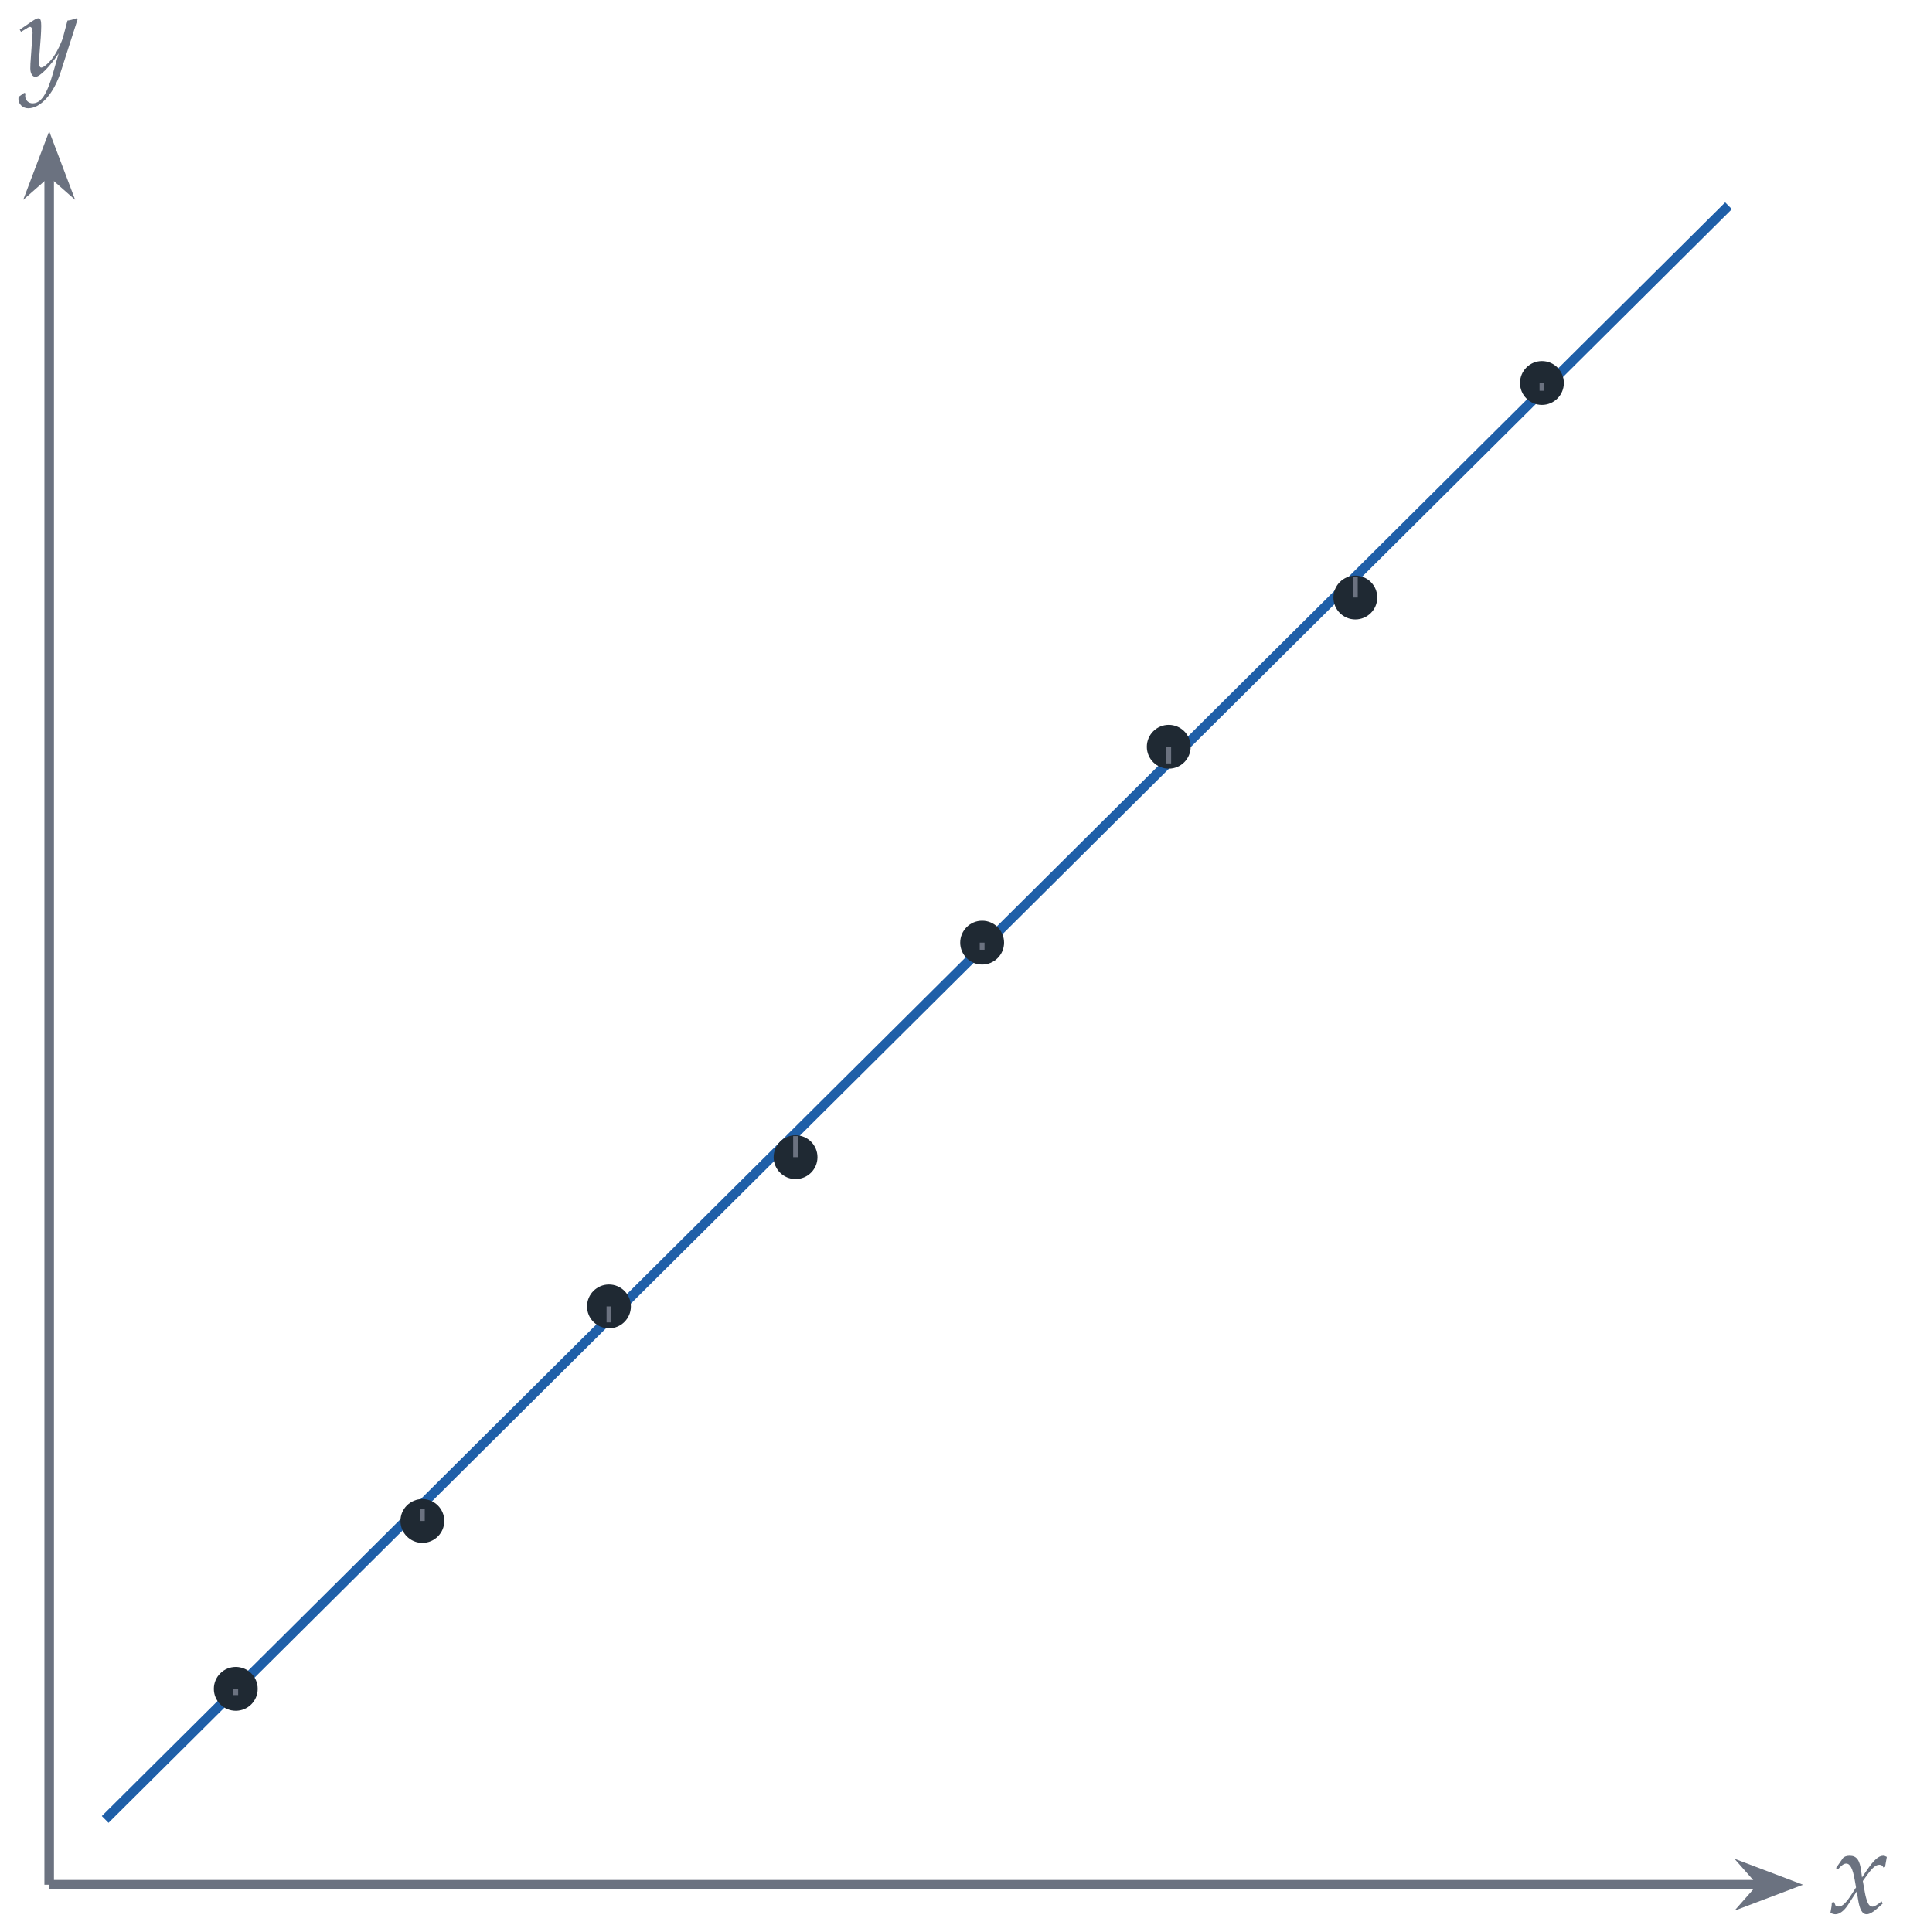
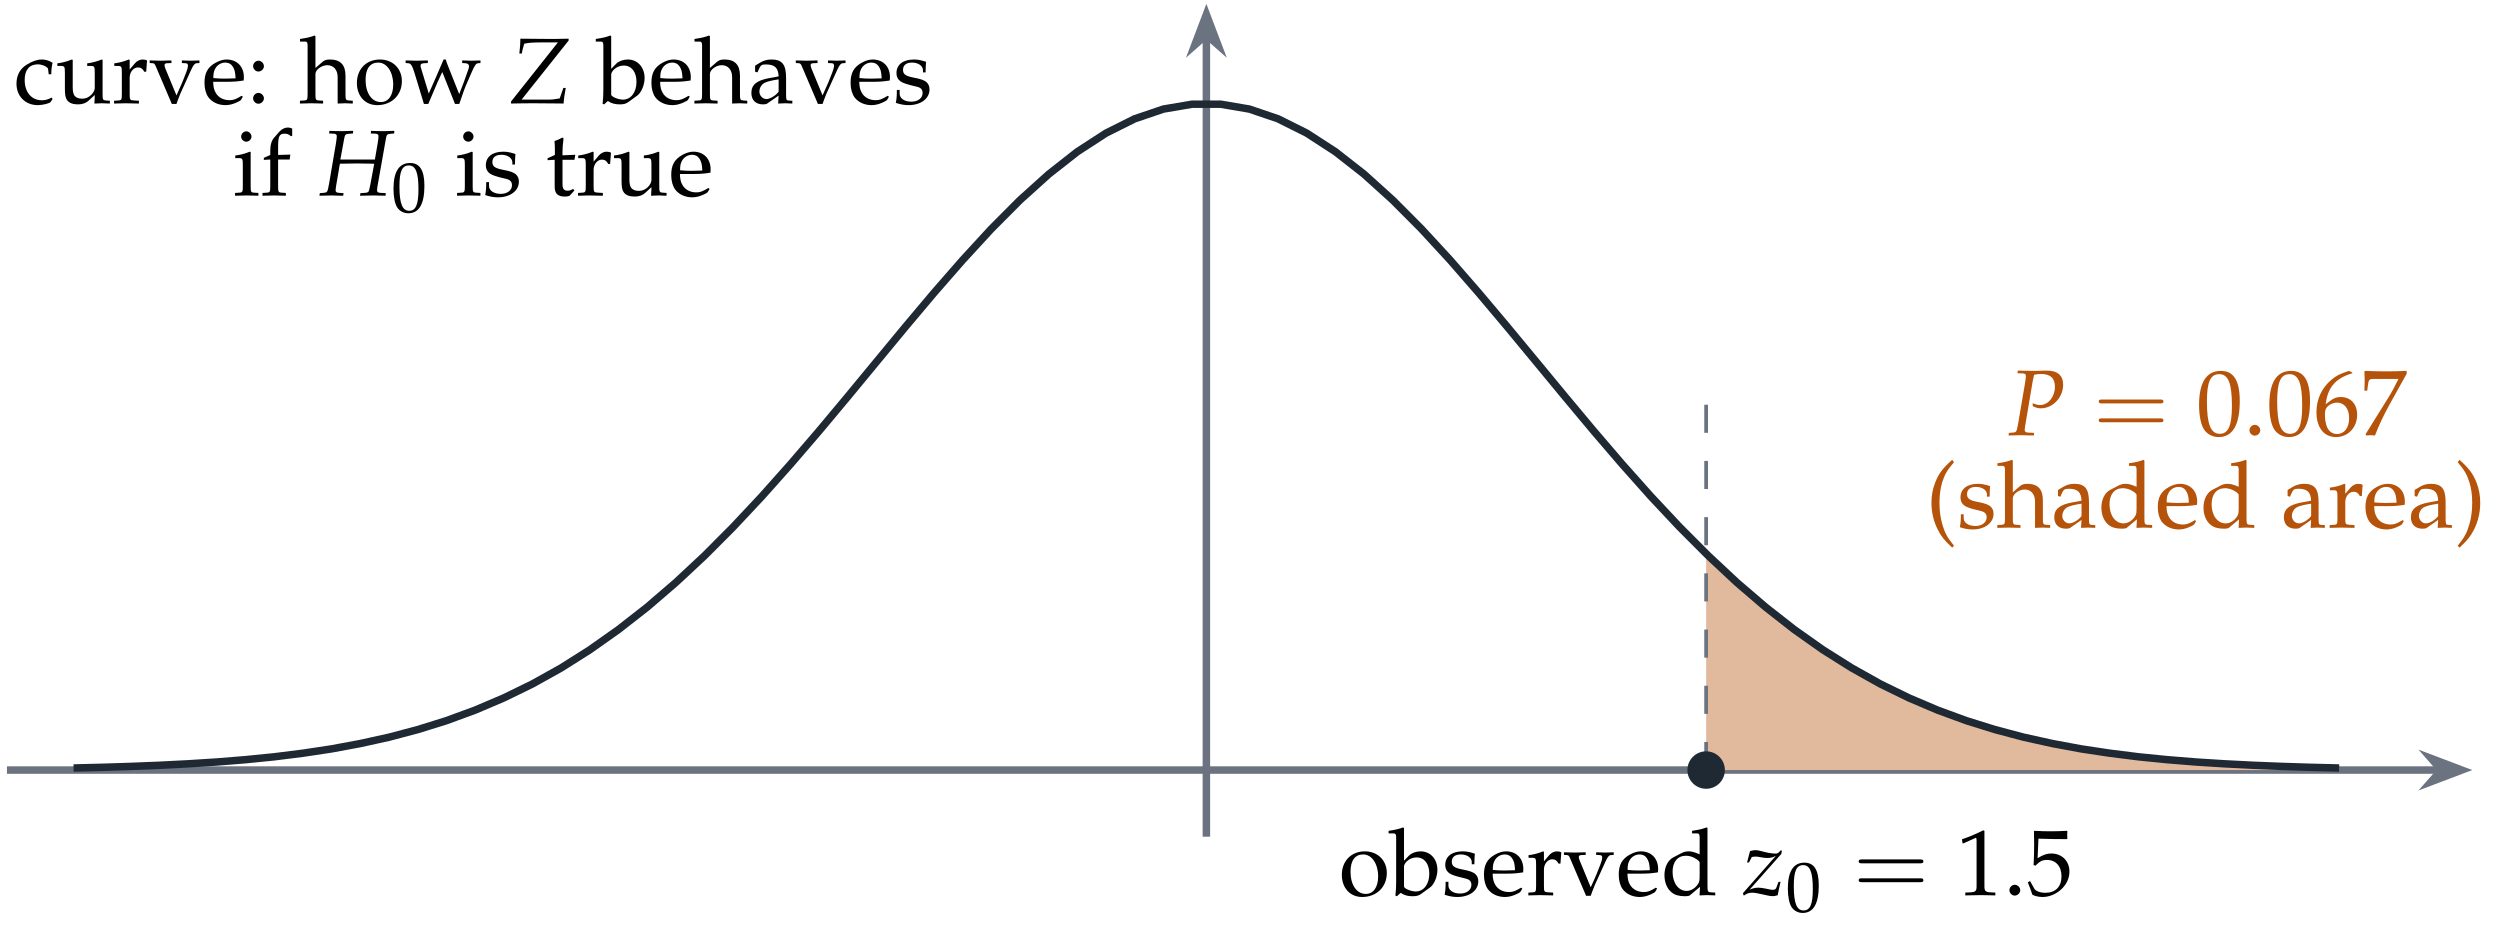
- <svg xmlns="http://www.w3.org/2000/svg" xmlns:xlink="http://www.w3.org/1999/xlink" version="1.1" width="159.548pt" height="161.461pt" viewBox="0 -161.461 159.548 161.461">
+ <svg xmlns="http://www.w3.org/2000/svg" xmlns:xlink="http://www.w3.org/1999/xlink" version="1.1" width="265.875pt" height="98.556pt" viewBox="0 -98.556 265.875 98.556">
  <defs>
-     <path id="g4-120" d="M.208-.873C.208-.675 .189-.546 .129-.228C.109-.109 .099-.079 .089-.01C.238 .069 .397 .109 .516 .109C.844 .109 1.231-.179 1.538-.645L2.293-1.806L2.402-1.122C2.531-.278 2.759 .109 3.117 .109C3.335 .109 3.653-.06 3.97-.347L4.457-.784L4.367-.973C4.01-.675 3.762-.526 3.603-.526C3.454-.526 3.325-.625 3.226-.824C3.136-1.012 3.027-1.38 2.978-1.667L2.799-2.67L3.146-3.156C3.613-3.801 3.881-4.03 4.189-4.03C4.347-4.03 4.466-3.95 4.516-3.801L4.655-3.841L4.804-4.685C4.685-4.754 4.595-4.784 4.506-4.784C4.109-4.784 3.712-4.427 3.097-3.514L2.729-2.968L2.67-3.444C2.551-4.427 2.283-4.784 1.697-4.784C1.439-4.784 1.221-4.705 1.131-4.576L.556-3.752L.725-3.653C1.022-3.99 1.221-4.129 1.409-4.129C1.737-4.129 1.955-3.722 2.124-2.749L2.233-2.134L1.836-1.519C1.409-.854 1.072-.536 .794-.536C.645-.536 .536-.576 .516-.625L.407-.903L.208-.873Z" />
-     <path id="g4-121" d="M-.069 1.787C-.079 1.856-.079 1.916-.079 1.965C-.079 2.392 .288 2.739 .734 2.739C1.787 2.739 2.878 1.509 3.464-.328L4.863-4.695L4.754-4.784C4.466-4.675 4.238-4.615 4.02-4.595L3.672-3.285C3.553-2.819 3.206-2.094 2.878-1.608C2.531-1.102 2.045-.665 1.826-.665C1.707-.665 1.618-.893 1.628-1.141L1.638-1.27L1.787-3.196C1.806-3.504 1.826-3.881 1.826-4.159C1.826-4.605 1.757-4.784 1.588-4.784C1.459-4.784 1.32-4.715 .844-4.387L.03-3.831L.139-3.653L.635-3.95L.675-3.98C.774-4.04 .844-4.069 .883-4.069C1.022-4.069 1.102-3.881 1.102-3.553C1.102-3.543 1.102-3.484 1.092-3.404L.923-.993L.913-.596C.913-.179 1.092 .109 1.34 .109C1.707 .109 2.541-.734 3.285-1.856L2.799-.159C2.293 1.598 1.797 2.323 1.102 2.323C.754 2.323 .486 2.055 .486 1.707C.486 1.658 .496 1.578 .506 1.489L.407 1.449L-.069 1.787Z" />
+     <use id="g12-46" xlink:href="#g2-46" />
+     <use id="g12-48" xlink:href="#g2-48" />
+     <use id="g12-49" xlink:href="#g2-49" />
+     <use id="g12-53" xlink:href="#g2-53" />
+     <use id="g12-54" xlink:href="#g2-54" />
+     <use id="g12-55" xlink:href="#g2-55" />
+     <path id="g3-61" d="M7.105-3.382C7.26-3.382 7.457-3.382 7.457-3.589S7.26-3.796 7.115-3.796H.92C.776-3.796 .579-3.796 .579-3.589S.776-3.382 .931-3.382H7.105ZM7.115-1.376C7.26-1.376 7.457-1.376 7.457-1.582S7.26-1.789 7.105-1.789H.931C.776-1.789 .579-1.789 .579-1.582S.776-1.376 .92-1.376H7.115Z" />
+     <use id="g10-48" xlink:href="#g2-48" transform="scale(.760001)" />
+     <use id="g14-40" xlink:href="#g2-40" />
+     <use id="g14-41" xlink:href="#g2-41" />
+     <use id="g14-58" xlink:href="#g2-58" />
+     <use id="g14-97" xlink:href="#g2-97" />
+     <use id="g14-98" xlink:href="#g2-98" />
+     <use id="g14-99" xlink:href="#g2-99" />
+     <use id="g14-100" xlink:href="#g2-100" />
+     <use id="g14-101" xlink:href="#g2-101" />
+     <use id="g14-102" xlink:href="#g2-102" />
+     <use id="g14-104" xlink:href="#g2-104" />
+     <use id="g14-105" xlink:href="#g2-105" />
+     <use id="g14-111" xlink:href="#g2-111" />
+     <use id="g14-114" xlink:href="#g2-114" />
+     <use id="g14-115" xlink:href="#g2-115" />
+     <use id="g14-116" xlink:href="#g2-116" />
+     <use id="g14-117" xlink:href="#g2-117" />
+     <use id="g14-118" xlink:href="#g2-118" />
+     <use id="g14-119" xlink:href="#g2-119" />
+     <path id="g8-72" d="M2.194-3.821L2.61-6.084C2.68-6.471 2.749-6.531 3.117-6.561L3.533-6.59L3.563-6.868H3.325L2.432-6.839C2.273-6.839 2.094-6.839 1.667-6.849L1.032-6.868L1.002-6.59L1.469-6.571C1.707-6.561 1.816-6.481 1.816-6.303C1.816-6.164 1.777-5.856 1.727-5.548L.993-1.241C.824-.328 .814-.318 .417-.278L.01-.248L-.03 .03L.387 .02C.864 .01 1.092 0 1.28 0L2.243 .03H2.501L2.531-.248L2.045-.278C1.777-.298 1.687-.367 1.687-.576C1.687-.665 1.697-.734 1.727-.923L2.144-3.375L2.749-3.385C3.365-3.394 3.782-3.404 3.97-3.404S4.566-3.394 5.191-3.385L5.796-3.375L5.399-1.241C5.31-.754 5.241-.476 5.191-.417C5.151-.337 5.042-.298 4.824-.278L4.327-.248L4.288 .03L4.844 .02C5.28 .01 5.578 0 5.687 0C5.846 0 6.154 .01 6.581 .02L6.997 .03L7.027-.248L6.452-.278C6.193-.288 6.094-.367 6.094-.576C6.094-.665 6.104-.754 6.134-.923L7.047-6.084C7.117-6.471 7.176-6.521 7.553-6.561L7.911-6.59L7.94-6.868H7.782L6.878-6.839C6.729-6.839 6.521-6.839 6.084-6.849L5.459-6.868L5.429-6.59L5.906-6.571C6.144-6.561 6.253-6.481 6.253-6.303C6.253-6.164 6.213-5.846 6.164-5.548L5.866-3.821H2.194Z" />
+     <path id="g8-80" d="M1.042-6.59L1.588-6.571C1.826-6.561 1.935-6.481 1.935-6.303C1.935-6.164 1.896-5.856 1.846-5.548L1.112-1.241C.943-.337 .933-.308 .536-.278L.129-.248L.089 .03L.506 .02C.913 .01 1.221 0 1.399 0C1.568 0 1.856 .01 2.253 .02L2.779 .03L2.809-.248L2.164-.278C1.906-.288 1.806-.367 1.806-.576C1.806-.665 1.816-.734 1.846-.923L2.66-5.757C2.66-5.767 2.7-5.965 2.749-6.154C2.759-6.203 2.789-6.303 2.819-6.432C3.176-6.491 3.335-6.511 3.524-6.511C4.536-6.511 5.022-6.074 5.022-5.151C5.022-4.079 4.308-3.206 3.434-3.206C3.216-3.206 3.017-3.256 2.65-3.394L2.67-3.087C3.037-2.908 3.236-2.859 3.524-2.859C4.804-2.859 5.896-4.02 5.896-5.37C5.896-6.372 5.27-6.898 4.089-6.868L2.72-6.839L1.598-6.858L1.072-6.868L1.042-6.59Z" />
+     <path id="g8-90" d="M.199 .03C1.151 .01 1.727 0 2.591 0C3.365 0 4.526 .01 5.131 .02L5.787 .03C5.806-.377 5.886-.943 6.015-1.628H5.757L5.687-1.409C5.618-1.211 5.528-.953 5.449-.734L5.37-.516C4.923-.427 4.546-.387 4.109-.387H1.32L6.322-6.67V-6.868L4.715-6.839H4.457L2.362-6.858L1.191-6.868C1.191-6.402 1.161-6.015 1.082-5.29H1.34C1.37-5.509 1.429-5.757 1.548-6.144L1.608-6.342C2.164-6.442 2.541-6.471 3.394-6.471H5.181L.199-.189V.03Z" />
+     <path id="g8-122" d="M-.01-.208L.079 .06C.367-.169 .635-.258 .983-.258C1.231-.258 1.509-.208 2.025-.089C2.62 .06 2.928 .109 3.196 .109C3.315 .109 3.404 .089 3.692 .01C3.801-.605 3.881-.943 3.99-1.409H3.772L3.553-.814C3.494-.635 3.375-.566 3.166-.566C3.047-.566 2.888-.586 2.68-.635L2.501-.675C2.174-.744 1.836-.794 1.648-.794C1.33-.794 1.062-.734 .705-.586L4.069-4.377L4.129-4.695L4.04-4.784L3.811-4.556C3.712-4.457 3.613-4.417 3.474-4.417C3.136-4.417 2.62-4.496 2.144-4.625L1.965-4.675C1.687-4.744 1.489-4.784 1.35-4.784C1.181-4.784 .983-4.754 .744-4.685L.427-3.474H.635L.933-4.05C1.102-4.089 1.191-4.099 1.32-4.099C1.459-4.099 1.568-4.089 1.767-4.05C2.104-3.98 2.362-3.95 2.571-3.95C2.928-3.95 3.166-4.01 3.494-4.179L-.01-.208Z" />
+     <path id="g2-40" d="M2.988 1.926C2.273 1.042 2.015 .566 1.757-.328C1.548-1.042 1.449-1.797 1.449-2.64C1.449-3.464 1.548-4.169 1.737-4.814C1.995-5.638 2.263-6.104 2.988-6.948L2.799-7.206C1.767-6.283 1.36-5.737 .983-4.764C.725-4.099 .596-3.394 .596-2.64C.596-1.578 .844-.576 1.32 .318C1.667 .983 1.985 1.37 2.799 2.134L2.988 1.926Z" />
+     <path id="g2-41" d="M.506 2.134C1.191 1.489 1.479 1.161 1.787 .675C2.392-.288 2.71-1.439 2.71-2.63C2.71-3.394 2.581-4.099 2.323-4.764C1.945-5.727 1.538-6.273 .506-7.206L.318-6.948C1.042-6.094 1.31-5.628 1.558-4.814C1.757-4.169 1.856-3.464 1.856-2.64C1.856-1.797 1.757-1.042 1.548-.328C1.29 .566 1.032 1.042 .318 1.926L.506 2.134Z" />
+     <path id="g2-46" d="M1.231-1.102C.933-1.102 .665-.824 .665-.526S.933 .05 1.221 .05C1.538 .05 1.816-.218 1.816-.526C1.816-.824 1.538-1.102 1.231-1.102Z" />
+     <path id="g2-48" d="M2.61-6.839C1.072-6.839 .288-5.618 .288-3.216C.288-2.055 .496-1.052 .844-.566S1.747 .199 2.362 .199C3.861 .199 4.615-1.092 4.615-3.633C4.615-5.806 3.97-6.839 2.61-6.839ZM2.432-6.491C3.394-6.491 3.782-5.519 3.782-3.136C3.782-1.022 3.404-.149 2.491-.149C1.529-.149 1.122-1.151 1.122-3.573C1.122-5.667 1.489-6.491 2.432-6.491Z" />
+     <path id="g2-49" d="M.665-5.509H.764L2.045-6.084C2.055-6.094 2.064-6.094 2.074-6.094C2.134-6.094 2.154-6.005 2.154-5.767V-.953C2.154-.437 2.045-.328 1.509-.298L.953-.268V.03C2.481 0 2.481 0 2.591 0C2.72 0 2.938 0 3.275 .01C3.394 .02 3.742 .02 4.149 .03V-.268L3.633-.298C3.087-.328 2.988-.437 2.988-.953V-6.839L2.849-6.888C2.203-6.551 1.499-6.253 .596-5.935L.665-5.509Z" />
+     <path id="g2-53" d="M1.261-6.005C2.541-5.965 3.097-5.955 4.288-5.955L4.337-6.005C4.318-6.184 4.318-6.263 4.318-6.392C4.318-6.531 4.318-6.61 4.337-6.789L4.288-6.839C3.543-6.799 3.097-6.789 2.561-6.789C2.015-6.789 1.578-6.799 .834-6.839L.784-6.789C.794-6.184 .804-5.747 .804-5.429C.804-4.586 .774-3.633 .744-3.196L.943-3.136C1.409-3.603 1.677-3.742 2.164-3.742C3.117-3.742 3.712-3.067 3.712-1.995C3.712-.893 3.077-.248 1.995-.248C1.459-.248 .963-.427 .824-.685L.367-1.499L.129-1.36C.357-.794 .476-.476 .615-.04C.893 .109 1.29 .199 1.717 .199C2.382 .199 3.087-.089 3.633-.566C4.238-1.102 4.556-1.777 4.556-2.511C4.556-3.633 3.752-4.427 2.62-4.427C2.144-4.427 1.787-4.298 1.171-3.93L1.261-6.005Z" />
+     <path id="g2-54" d="M4.129-6.67L3.762-6.839C2.809-6.521 2.402-6.322 1.896-5.886C.873-5.022 .318-3.811 .318-2.452C.318-.814 1.112 .199 2.392 .199C3.682 .199 4.645-.824 4.645-2.174C4.645-3.315 3.96-4.059 2.908-4.059C2.412-4.059 2.114-3.93 1.529-3.464C1.419-3.375 1.409-3.365 1.3-3.285C1.509-5.082 2.342-6.055 4.129-6.59V-6.67ZM2.531-3.464C3.285-3.464 3.792-2.809 3.792-1.826C3.792-.794 3.285-.129 2.521-.129C1.677-.129 1.221-.854 1.221-2.184C1.221-2.531 1.261-2.72 1.37-2.888C1.588-3.226 2.055-3.464 2.531-3.464Z" />
+     <path id="g2-55" d="M.556-.099L.645 .03C1.032 0 1.032 0 1.102 0S1.171 0 1.558 .03C1.975-1.052 2.462-2.084 3.117-3.275L4.933-6.541V-6.839C3.861-6.799 3.514-6.789 2.71-6.789C1.985-6.789 1.499-6.799 .536-6.839L.437-6.789C.466-5.846 .466-5.846 .466-5.747C.466-5.638 .466-5.638 .437-4.734H.734L.804-5.29C.883-5.906 .953-5.985 1.409-5.985H4.059C3.662-5.171 3.355-4.595 2.978-3.99L.556-.099Z" />
+     <path id="g2-58" d="M1.221-1.102C.923-1.102 .655-.824 .655-.526S.923 .05 1.211 .05C1.529 .05 1.806-.218 1.806-.526C1.806-.824 1.529-1.102 1.221-1.102ZM1.221-4.526C.923-4.526 .655-4.248 .655-3.95S.923-3.375 1.211-3.375C1.529-3.375 1.806-3.643 1.806-3.94C1.806-4.248 1.529-4.526 1.221-4.526Z" />
+     <path id="g2-97" d="M3.216-.814L3.166 .03C3.811 0 3.811 0 3.94 0C3.99 0 4.238 .01 4.675 .03V-.268L4.288-.288C4.05-.298 4.01-.377 4.01-.864V-2.68C4.01-4.129 3.593-4.655 2.442-4.655C2.015-4.655 1.618-4.546 1.241-4.318L.715-4V-3.355L.973-3.285L1.102-3.593C1.31-4.059 1.409-4.129 1.866-4.129C2.799-4.129 3.186-3.762 3.216-2.859L2.233-2.68C.883-2.432 .318-1.965 .318-1.102C.318-.328 .784 .119 1.568 .119C1.747 .119 1.916 .089 1.985 .04L3.216-.814ZM3.216-1.231C2.928-.824 2.303-.447 1.916-.447C1.519-.447 1.171-.814 1.171-1.241C1.171-1.608 1.37-1.955 1.667-2.144C1.916-2.293 2.462-2.432 3.216-2.541V-1.231Z" />
+     <path id="g2-98" d="M1.489-7.126L1.399-7.206C.963-7.037 .635-6.958-.149-6.839V-6.561H.407C.586-6.561 .655-6.452 .655-6.154V-1.519C.655-.903 .645-.635 .576 .06L.734 .119L1.131-.238C1.529 .02 1.886 .119 2.412 .119C2.799 .119 3.057 .05 3.265-.099L4.258-.814C4.695-1.131 5.042-1.955 5.042-2.68C5.042-3.831 4.298-4.655 3.246-4.655C2.779-4.655 2.293-4.476 2.035-4.218L1.489-3.662V-7.126ZM1.489-3.057C1.489-3.196 1.588-3.375 1.747-3.553C2.025-3.841 2.412-4.01 2.819-4.01C3.653-4.01 4.179-3.335 4.179-2.273C4.179-1.161 3.583-.387 2.739-.387C2.223-.387 1.489-.705 1.489-.923V-3.057Z" />
+     <path id="g2-99" d="M3.96-3.087C3.96-3.543 4.01-3.95 4.099-4.308C3.702-4.546 3.355-4.655 2.948-4.655C2.471-4.655 1.916-4.466 1.32-4.089C.625-3.653 .258-2.958 .258-2.084C.258-.744 1.201 .199 2.531 .199C3.047 .199 3.792 .01 3.891-.139L4.099-.457L4-.605C3.633-.407 3.315-.318 2.958-.318C1.856-.318 1.131-1.171 1.131-2.481C1.131-3.543 1.628-4.139 2.521-4.139C2.958-4.139 3.434-3.94 3.613-3.692L3.682-3.087H3.96Z" />
+     <path id="g2-100" d="M4.089-4.337C3.533-4.576 3.256-4.655 2.908-4.655C2.64-4.655 2.402-4.595 2.154-4.466L1.28-4.01C.715-3.712 .347-2.988 .347-2.144C.347-1.35 .615-.695 1.102-.298C1.439-.01 1.906 .119 2.551 .119C2.749 .119 2.978 .079 3.027 .04L4.129-.883L4.079 .03C4.566 .01 4.724 0 4.844 0C4.923 0 5.062 0 5.27 .01C5.34 .02 5.538 .02 5.747 .03V-.268L5.29-.298C4.953-.318 4.923-.387 4.923-1.012V-7.126L4.834-7.206C4.397-7.037 4.069-6.958 3.285-6.839V-6.561H3.841C4.02-6.561 4.089-6.452 4.089-6.154V-4.337ZM4.089-2.194C4.089-1.548 4.069-1.449 3.94-1.221C3.662-.754 3.176-.447 2.71-.447C1.836-.447 1.211-1.29 1.211-2.471C1.211-3.553 1.747-4.189 2.64-4.189C3.017-4.189 3.414-4.059 3.762-3.821C3.97-3.682 4.089-3.553 4.089-3.474V-2.194Z" />
+     <path id="g2-101" d="M4.337-.695L4.208-.794C3.573-.417 3.345-.328 2.918-.328C2.273-.328 1.737-.615 1.459-1.102C1.27-1.429 1.201-1.707 1.181-2.283H2.63C3.315-2.283 3.742-2.313 4.427-2.422C4.437-2.561 4.447-2.65 4.447-2.769C4.447-3.911 3.712-4.655 2.6-4.655C2.233-4.655 1.806-4.526 1.399-4.288C.586-3.821 .258-3.206 .258-2.174C.258-1.548 .407-1.012 .675-.635C1.072-.109 1.737 .199 2.481 .199C2.849 .199 3.216 .119 3.623-.06C3.891-.169 4.099-.298 4.139-.357L4.337-.695ZM3.563-2.65C3.047-2.63 2.809-2.62 2.452-2.62C1.995-2.62 1.737-2.63 1.201-2.68C1.201-3.146 1.241-3.365 1.37-3.623C1.578-4.059 2.005-4.327 2.481-4.327C2.809-4.327 3.067-4.198 3.246-3.93C3.464-3.603 3.533-3.315 3.563-2.65Z" />
+     <path id="g2-102" d="M3.385-7.117C3.176-7.196 3.057-7.226 2.928-7.226C2.61-7.226 2.263-7.057 2.045-6.809L1.469-6.154C1.181-5.826 1.052-5.38 1.052-4.724V-4.308L.367-4V-3.782L1.052-3.821V-1.012C1.052-.387 1.022-.318 .685-.298L.228-.268V.03C1.221 0 1.221 0 1.469 0S1.717 0 2.71 .03V-.268L2.253-.298C1.916-.318 1.886-.387 1.886-1.012V-3.821H3.117L3.186-4.347L1.886-4.308V-5.151C1.886-6.293 2.015-6.571 2.581-6.571C2.849-6.571 3.027-6.501 3.265-6.293L3.385-6.352V-7.117Z" />
+     <path id="g2-104" d="M.069-6.561H.625C.804-6.561 .873-6.452 .873-6.154V-1.012C.873-.387 .844-.318 .506-.298L.06-.268V.03C.734 .01 1.002 0 1.29 0S1.846 .01 2.521 .03V-.268L2.074-.298C1.737-.318 1.707-.387 1.707-1.012V-3.117C1.707-3.563 2.362-4.05 2.968-4.05C3.633-4.05 4.069-3.553 4.069-2.789V.03C4.675 0 4.685 0 4.854 0C4.992 0 4.992 0 5.677 .03V-.268L5.27-.298C4.933-.318 4.903-.377 4.903-1.012V-2.928C4.903-4.089 4.357-4.655 3.246-4.655C2.878-4.655 2.67-4.586 2.462-4.407L1.707-3.752V-7.126L1.618-7.206C1.181-7.037 .854-6.958 .069-6.839V-6.561Z" />
+     <path id="g2-105" d="M1.866-4.615L1.777-4.655C1.27-4.447 .754-4.308 .228-4.248V-3.97H.596C.993-3.97 1.032-3.901 1.032-3.246V-1.012C1.032-.387 1.002-.318 .665-.298L.208-.268V.03C1.201 0 1.201 0 1.449 0S1.697 0 2.69 .03V-.268L2.233-.298C1.896-.318 1.866-.387 1.866-1.012V-4.615ZM1.409-6.819C1.112-6.819 .854-6.561 .854-6.263C.854-5.975 1.112-5.717 1.399-5.717S1.955-5.975 1.955-6.263C1.955-6.541 1.687-6.819 1.409-6.819Z" />
+     <path id="g2-111" d="M2.769-4.655C1.32-4.655 .318-3.633 .318-2.154C.318-.754 1.201 .199 2.481 .199C4.01 .199 5.102-.864 5.102-2.352C5.102-3.692 4.129-4.655 2.769-4.655ZM2.591-4.327C3.504-4.327 4.179-3.335 4.179-1.985C4.179-.844 3.672-.129 2.868-.129C1.896-.129 1.241-1.082 1.241-2.491C1.241-3.682 1.717-4.327 2.591-4.327Z" />
+     <path id="g2-114" d="M.228-3.97H.596C.993-3.97 1.032-3.901 1.032-3.246V-1.012C1.032-.387 1.002-.318 .665-.298L.208-.268V.03C.923 .01 1.181 0 1.429 0C1.628 0 1.628 0 2.849 .03V-.268L2.332-.298C1.886-.328 1.866-.357 1.866-1.012V-2.72C1.866-3.315 2.263-3.811 2.749-3.811C3.047-3.811 3.256-3.672 3.414-3.355H3.623L3.712-4.546C3.603-4.615 3.424-4.655 3.246-4.655C2.948-4.655 2.63-4.496 2.422-4.248L1.866-3.593V-4.615L1.777-4.655C1.27-4.447 .754-4.308 .228-4.248V-3.97Z" />
+     <path id="g2-115" d="M.407-1.419C.407-.734 .377-.437 .298-.04C.814 .129 1.201 .199 1.658 .199C2.958 .199 3.881-.496 3.881-1.469C3.881-1.777 3.792-2.005 3.603-2.203C3.345-2.452 3.017-2.571 2.144-2.739C1.33-2.898 1.062-3.097 1.062-3.553C1.062-4.05 1.409-4.327 2.015-4.327C2.68-4.327 3.186-3.98 3.186-3.514V-3.285H3.464C3.474-3.861 3.484-4.099 3.514-4.407C2.988-4.586 2.63-4.655 2.223-4.655C1.072-4.655 .367-4.109 .367-3.216C.367-2.739 .586-2.402 1.042-2.194C1.31-2.074 1.836-1.916 2.511-1.767C2.958-1.667 3.146-1.459 3.146-1.082C3.146-.546 2.65-.169 1.945-.169C1.221-.169 .705-.516 .705-1.012V-1.419H.407Z" />
+     <path id="g2-116" d="M.973-3.792V-.933C.973-.199 1.3 .119 2.064 .119C2.293 .119 2.531 .069 2.591 0L3.067-.526L2.938-.695C2.69-.556 2.541-.506 2.352-.506C1.965-.506 1.806-.705 1.806-1.191V-3.792H3.077L3.166-4.327L1.806-4.268V-4.645C1.806-5.062 1.836-5.419 1.916-6.055L1.797-6.164C1.558-6.015 1.261-5.886 .953-5.787C.983-5.489 .993-5.3 .993-5.002V-4.308L.218-3.96V-3.752L.973-3.792Z" />
+     <path id="g2-117" d="M4.992-4.615L4.903-4.655C4.397-4.447 3.881-4.308 3.355-4.248V-3.97H3.722C4.119-3.97 4.159-3.901 4.159-3.246V-1.628C4.159-1.409 4.02-1.131 3.792-.903C3.514-.625 3.196-.486 2.809-.486C2.462-.486 2.184-.596 2.025-.784C1.886-.943 1.816-1.251 1.816-1.687V-4.615L1.727-4.655C1.221-4.447 .705-4.308 .179-4.248V-3.97H.546C.943-3.97 .983-3.901 .983-3.246V-1.578C.983-.883 1.042-.576 1.221-.328C1.439-.03 1.816 .119 2.382 .119C2.829 .119 3.226-.02 3.494-.268L4.159-.883C4.159-.596 4.149-.437 4.119 .03C4.784 0 4.794 0 4.943 0C5.082 0 5.082 0 5.767 .03V-.268L5.36-.298C5.022-.318 4.992-.377 4.992-1.012V-4.615Z" />
+     <path id="g2-118" d="M5.35-4.278V-4.556C4.754-4.536 4.576-4.526 4.417-4.526S4.079-4.536 3.484-4.556V-4.278L3.891-4.258C4.05-4.248 4.129-4.159 4.129-4S4.059-3.573 3.94-3.275L3.524-2.223C3.404-1.935 3.285-1.658 2.908-.834L1.727-3.692C1.667-3.831 1.638-3.96 1.638-4.069S1.727-4.248 1.886-4.258L2.372-4.278V-4.556C1.399-4.526 1.399-4.526 1.211-4.526S.546-4.536 .06-4.556V-4.278L.397-4.258C.546-4.238 .596-4.179 .705-3.93L2.412 .069H2.908C2.968-.099 3.067-.357 3.067-.377C3.176-.675 3.305-1.012 3.315-1.012L4.486-3.593C4.705-4.059 4.844-4.238 5.042-4.258L5.35-4.278Z" />
+     <path id="g2-119" d="M4.099-4.655C3.285-2.759 3.136-2.422 2.521-1.032L1.687-3.772C1.658-3.861 1.648-3.94 1.648-4.02C1.648-4.169 1.777-4.248 2.025-4.258L2.422-4.278V-4.556C1.439-4.526 1.439-4.526 1.241-4.526S1.042-4.526 .06-4.556V-4.278L.337-4.258C.615-4.238 .744-4.04 .993-3.265L2.005 .069H2.471L3.444-2.213C3.494-2.332 3.603-2.571 3.762-2.908L3.96-3.325L5.31 .069H5.767C5.836-.139 5.916-.367 5.995-.586C6.193-1.171 6.412-1.787 6.452-1.846L7.126-3.394C7.424-4.059 7.543-4.228 7.762-4.258L8.02-4.278V-4.556C7.206-4.526 7.206-4.526 7.047-4.526S6.888-4.526 6.074-4.556V-4.278L6.412-4.258C6.66-4.248 6.799-4.129 6.799-3.95C6.799-3.841 6.779-3.722 6.729-3.593L6.233-2.203C6.154-1.985 6.074-1.787 5.757-.973L4.615-3.851C4.476-4.189 4.407-4.387 4.327-4.655H4.099Z" />
  </defs>
  <g id="page1">
-     <g stroke-miterlimit="10" transform="translate(4.109574,-3.950168)scale(0.996264,-0.996264)">
+     <g stroke-miterlimit="10" transform="translate(128.2982,-16.661)scale(0.996264,-0.996264)">
      <g fill="#000" stroke="#000">
        <g stroke-width="0.4">
          <g stroke-width="0.8">
            <g fill="#6b7280" stroke="#6b7280">
-               <path d="M0 0H143.59" fill="none" />
-               <g transform="translate(141.4109,0.0)">
+               <path d="M-128.038 0H131.639" fill="none" />
+               <g transform="translate(129.4601,0.0)">
                <g stroke-dasharray="none" stroke-dashoffset="0.0">
                  <g stroke-linejoin="miter">
                    <path d="M4.551 0L1.292 1.235L2.379 0L1.292-1.235Z" />
                  </g>
                </g>
              </g>
-               <g transform="translate(149.0014,-2.37001)">
-                 <g stroke="none" transform="scale(-1.00375,1.00375)translate(4.109574,-3.950168)scale(-1,-1)">
-                   <g fill="#6b7280">
-                     <g stroke="none">
-                       <g fill="#6b7280">
-                         <use x="4.403" y="-3.95" xlink:href="#g4-120" />
-                       </g>
-                     </g>
-                   </g>
-                 </g>
-               </g>
            </g>
          </g>
          <g stroke-width="0.8">
            <g fill="#6b7280" stroke="#6b7280">
-               <path d="M0 0V143.59" fill="none" />
-               <g transform="matrix(0.0,1.0,-1.0,0.0,0.0,141.4109)">
+               <path d="M0-7.113V78.29" fill="none" />
+               <g transform="matrix(0.0,1.0,-1.0,0.0,0.0,76.11119)">
                <g stroke-dasharray="none" stroke-dashoffset="0.0">
                  <g stroke-linejoin="miter">
                    <path d="M4.551 0L1.292 1.235L2.379 0L1.292-1.235Z" />
                  </g>
                </g>
              </g>
-               <g transform="translate(-2.62498,151.7664)">
-                 <g stroke="none" transform="scale(-1.00375,1.00375)translate(4.109574,-3.950168)scale(-1,-1)">
-                   <g fill="#6b7280">
-                     <g stroke="none">
-                       <g fill="#6b7280">
-                         <use x="4.234" y="-3.95" xlink:href="#g4-121" />
-                       </g>
-                     </g>
-                   </g>
-                 </g>
-               </g>
-             </g>
+             </g>
+           </g>
+           <g fill="#e1ba9d" stroke="#e1ba9d">
+             <path d="M53.349 0V23.095L55.679 20.888L58.008 18.811L60.338 16.869L62.668 15.062L64.998 13.389L67.328 11.852L69.657 10.451L71.987 9.17L74.317 8.011L76.647 6.973L78.976 6.04L81.306 5.214L83.636 4.475L85.966 3.827L88.296 3.258L90.625 2.767L92.955 2.334L95.285 1.963L97.615 1.643L99.945 1.365L102.274 1.137L104.604 .939L106.934 .767L109.264 .634L111.593 .518L113.923 .42L116.253 .34L118.583 .274L120.913 .219L120.924 0Z" stroke="none" />
          </g>
          <g stroke-width="0.8">
-             <g fill="#1f5fa8" stroke="#1f5fa8">
-               <path d="M4.695 5.477L140.842 140.842" fill="none" />
-             </g>
-           </g>
-           <g fill="#1f2933">
-             <g fill="#1f2933">
-               <path d="M17.488 16.432C17.488 17.447 16.665 18.27 15.649 18.27C14.634 18.27 13.81 17.447 13.81 16.432S14.634 14.593 15.649 14.593C16.665 14.593 17.488 15.416 17.488 16.432ZM15.649 16.432" stroke="none" />
-             </g>
-             <g transform="translate(15.6491,16.43158)">
-               <g stroke="none" transform="scale(-1.00375,1.00375)translate(4.109574,-3.950168)scale(-1,-1)">
-                 <g fill="#000">
-                   <g stroke="none" />
-                 </g>
-               </g>
+             <g fill="#1f2933" stroke="#1f2933">
+               <path d="M-120.924 .219L-117.863 .293L-114.801 .389L-111.74 .511L-108.679 .667L-105.617 .861L-102.556 1.109L-99.495 1.415L-96.433 1.8L-93.372 2.262L-90.311 2.831L-87.249 3.507L-84.188 4.318L-81.127 5.272L-78.065 6.396L-75.004 7.698L-71.943 9.192L-68.881 10.899L-65.82 12.835L-62.759 14.998L-59.697 17.388L-56.636 20.021L-53.575 22.873L-50.513 25.947L-47.452 29.213L-44.391 32.649L-41.329 36.214L-38.268 39.878L-35.207 43.586L-32.145 47.292L-29.084 50.928L-26.023 54.435L-22.961 57.765L-19.9 60.839L-16.839 63.599L-13.777 66.004L-10.716 67.99L-7.655 69.519L-4.593 70.558L-1.532 71.078H1.529L4.591 70.558L7.652 69.519L10.713 67.99L13.775 66.004L16.836 63.607L19.897 60.839L22.959 57.765L26.02 54.443L29.081 50.928L32.143 47.292L35.204 43.592L38.265 39.886L41.327 36.221L44.388 32.649L47.449 29.213L50.511 25.947L53.572 22.881L56.633 20.021L59.695 17.395L62.756 14.998L65.817 12.835L68.879 10.907L71.94 9.192L75.001 7.698L78.063 6.396L81.124 5.272L84.185 4.318L87.247 3.507L90.308 2.831L93.369 2.262L96.431 1.8L99.492 1.415L102.553 1.109L105.615 .861L108.676 .667L111.737 .511L114.799 .389L117.86 .293L120.921 .219" fill="none" />
            </g>
          </g>
          <g stroke-dasharray="3.0,3.0" stroke-dashoffset="0.0">
            <g fill="#6b7280" stroke="#6b7280">
-               <g stroke-width="0.4">
-                 <path d="M15.649 16.432V15.91" fill="none" />
-               </g>
-             </g>
-           </g>
-           <g fill="#1f2933">
-             <g fill="#1f2933">
-               <path d="M33.137 30.516C33.137 31.531 32.314 32.354 31.298 32.354S29.46 31.531 29.46 30.516S30.283 28.677 31.298 28.677S33.137 29.5 33.137 30.516ZM31.298 30.516" stroke="none" />
-             </g>
-             <g transform="translate(31.29819,30.51567)">
-               <g stroke="none" transform="scale(-1.00375,1.00375)translate(4.109574,-3.950168)scale(-1,-1)">
-                 <g fill="#000">
-                   <g stroke="none" />
-                 </g>
-               </g>
-             </g>
-           </g>
-           <g stroke-dasharray="3.0,3.0" stroke-dashoffset="0.0">
-             <g fill="#6b7280" stroke="#6b7280">
-               <g stroke-width="0.4">
-                 <path d="M31.298 30.516V31.54" fill="none" />
-               </g>
-             </g>
-           </g>
-           <g fill="#1f2933">
-             <g fill="#1f2933">
-               <path d="M48.786 48.512C48.786 49.528 47.963 50.351 46.947 50.351S45.109 49.528 45.109 48.512C45.109 47.497 45.932 46.674 46.947 46.674S48.786 47.497 48.786 48.512ZM46.947 48.512" stroke="none" />
-             </g>
-             <g transform="translate(46.94728,48.51228)">
-               <g stroke="none" transform="scale(-1.00375,1.00375)translate(4.109574,-3.950168)scale(-1,-1)">
-                 <g fill="#000">
-                   <g stroke="none" />
-                 </g>
-               </g>
-             </g>
-           </g>
-           <g stroke-dasharray="3.0,3.0" stroke-dashoffset="0.0">
-             <g fill="#6b7280" stroke="#6b7280">
-               <g stroke-width="0.4">
-                 <path d="M46.947 48.512V47.171" fill="none" />
-               </g>
-             </g>
-           </g>
-           <g fill="#1f2933">
-             <g fill="#1f2933">
-               <path d="M64.435 61.031C64.435 62.047 63.612 62.87 62.596 62.87C61.581 62.87 60.758 62.047 60.758 61.031C60.758 60.016 61.581 59.193 62.596 59.193C63.612 59.193 64.435 60.016 64.435 61.031ZM62.596 61.031" stroke="none" />
-             </g>
-             <g transform="translate(62.59637,61.03136)">
-               <g stroke="none" transform="scale(-1.00375,1.00375)translate(4.109574,-3.950168)scale(-1,-1)">
-                 <g fill="#000">
-                   <g stroke="none" />
-                 </g>
-               </g>
-             </g>
-           </g>
-           <g stroke-dasharray="3.0,3.0" stroke-dashoffset="0.0">
-             <g fill="#6b7280" stroke="#6b7280">
-               <g stroke-width="0.4">
-                 <path d="M62.596 61.031V62.801" fill="none" />
-               </g>
-             </g>
-           </g>
-           <g fill="#1f2933">
-             <g fill="#1f2933">
-               <path d="M80.084 79.028C80.084 80.043 79.261 80.867 78.245 80.867S76.407 80.043 76.407 79.028S77.23 77.189 78.245 77.189S80.084 78.013 80.084 79.028ZM78.245 79.028" stroke="none" />
-             </g>
-             <g transform="translate(78.24547,79.02797)">
-               <g stroke="none" transform="scale(-1.00375,1.00375)translate(4.109574,-3.950168)scale(-1,-1)">
-                 <g fill="#000">
-                   <g stroke="none" />
-                 </g>
-               </g>
-             </g>
-           </g>
-           <g stroke-dasharray="3.0,3.0" stroke-dashoffset="0.0">
-             <g fill="#6b7280" stroke="#6b7280">
-               <g stroke-width="0.4">
-                 <path d="M78.245 79.028V78.432" fill="none" />
-               </g>
-             </g>
-           </g>
-           <g fill="#1f2933">
-             <g fill="#1f2933">
-               <path d="M95.733 95.46C95.733 96.475 94.91 97.298 93.895 97.298S92.056 96.475 92.056 95.46S92.879 93.621 93.895 93.621S95.733 94.444 95.733 95.46ZM93.895 95.46" stroke="none" />
-             </g>
-             <g transform="translate(93.89456,95.45956)">
-               <g stroke="none" transform="scale(-1.00375,1.00375)translate(4.109574,-3.950168)scale(-1,-1)">
-                 <g fill="#000">
-                   <g stroke="none" />
-                 </g>
-               </g>
-             </g>
-           </g>
-           <g stroke-dasharray="3.0,3.0" stroke-dashoffset="0.0">
-             <g fill="#6b7280" stroke="#6b7280">
-               <g stroke-width="0.4">
-                 <path d="M93.895 95.46V94.062" fill="none" />
-               </g>
-             </g>
-           </g>
-           <g fill="#1f2933">
-             <g fill="#1f2933">
-               <path d="M111.382 107.979C111.382 108.994 110.559 109.817 109.544 109.817C108.528 109.817 107.705 108.994 107.705 107.979C107.705 106.963 108.528 106.14 109.544 106.14C110.559 106.14 111.382 106.963 111.382 107.979ZM109.544 107.979" stroke="none" />
-             </g>
-             <g transform="translate(109.5437,107.9787)">
-               <g stroke="none" transform="scale(-1.00375,1.00375)translate(4.109574,-3.950168)scale(-1,-1)">
-                 <g fill="#000">
-                   <g stroke="none" />
-                 </g>
-               </g>
-             </g>
-           </g>
-           <g stroke-dasharray="3.0,3.0" stroke-dashoffset="0.0">
-             <g fill="#6b7280" stroke="#6b7280">
-               <g stroke-width="0.4">
-                 <path d="M109.544 107.979V109.693" fill="none" />
-               </g>
-             </g>
-           </g>
-           <g fill="#1f2933">
-             <g fill="#1f2933">
-               <path d="M127.031 125.975C127.031 126.991 126.208 127.814 125.193 127.814S123.354 126.991 123.354 125.975S124.177 124.137 125.193 124.137S127.031 124.96 127.031 125.975ZM125.193 125.975" stroke="none" />
-             </g>
-             <g transform="translate(125.1928,125.9753)">
-               <g stroke="none" transform="scale(-1.00375,1.00375)translate(4.109574,-3.950168)scale(-1,-1)">
-                 <g fill="#000">
-                   <g stroke="none" />
-                 </g>
-               </g>
-             </g>
-           </g>
-           <g stroke-dasharray="3.0,3.0" stroke-dashoffset="0.0">
-             <g fill="#6b7280" stroke="#6b7280">
-               <g stroke-width="0.4">
-                 <path d="M125.193 125.975V125.323" fill="none" />
+               <path d="M53.349 0V39.123" fill="none" />
+             </g>
+           </g>
+           <g fill="#1f2933" stroke="#1f2933">
+             <path d="M55.349 0C55.349 1.105 54.453 2 53.349 2S51.349 1.105 51.349 0S52.244-2 53.349-2S55.349-1.105 55.349 0ZM53.349 0" stroke="none" />
+           </g>
+           <g transform="translate(14.14151,-13.3512)">
+             <g stroke="none" transform="scale(-1.00375,1.00375)translate(128.2982,-16.661)scale(-1,-1)">
+               <g fill="#000">
+                 <g stroke="none">
+                   <use x="128.298" y="-16.661" xlink:href="#g14-111" />
+                   <use x="133.738" y="-16.661" xlink:href="#g14-98" />
+                   <use x="139.247" y="-16.661" xlink:href="#g14-115" />
+                   <use x="143.471" y="-16.661" xlink:href="#g14-101" />
+                   <use x="148.243" y="-16.661" xlink:href="#g14-114" />
+                   <use x="152.178" y="-16.661" xlink:href="#g14-118" />
+                   <use x="157.807" y="-16.661" xlink:href="#g14-101" />
+                   <use x="162.579" y="-16.661" xlink:href="#g14-100" />
+                   <use x="171.282" y="-16.661" xlink:href="#g8-122" />
+                   <use x="175.83" y="-14.917" xlink:href="#g10-48" />
+                   <use x="183.005" y="-16.661" xlink:href="#g3-61" />
+                   <use x="193.967" y="-16.661" xlink:href="#g12-49" />
+                   <use x="198.948" y="-16.661" xlink:href="#g12-46" />
+                   <use x="201.439" y="-16.661" xlink:href="#g12-53" />
+                 </g>
+               </g>
+             </g>
+           </g>
+           <g transform="translate(-127.2793,71.17868)">
+             <g stroke="none" transform="scale(-1.00375,1.00375)translate(128.2982,-16.661)scale(-1,-1)">
+               <g fill="#000">
+                 <g stroke="none">
+                   <use x="128.298" y="-16.661" xlink:href="#g14-99" />
+                   <use x="132.722" y="-16.661" xlink:href="#g14-117" />
+                   <use x="138.729" y="-16.661" xlink:href="#g14-114" />
+                   <use x="142.664" y="-16.661" xlink:href="#g14-118" />
+                   <use x="148.293" y="-16.661" xlink:href="#g14-101" />
+                   <use x="153.065" y="-16.661" xlink:href="#g14-58" />
+                   <use x="158.644" y="-16.661" xlink:href="#g14-104" />
+                   <use x="164.442" y="-16.661" xlink:href="#g14-111" />
+                   <use x="169.882" y="-16.661" xlink:href="#g14-119" />
+                   <use x="180.955" y="-16.661" xlink:href="#g8-90" />
+                   <use x="190.315" y="-16.661" xlink:href="#g14-98" />
+                   <use x="195.824" y="-16.661" xlink:href="#g14-101" />
+                   <use x="200.596" y="-16.661" xlink:href="#g14-104" />
+                   <use x="206.394" y="-16.661" xlink:href="#g14-97" />
+                   <use x="211.376" y="-16.661" xlink:href="#g14-118" />
+                   <use x="217.005" y="-16.661" xlink:href="#g14-101" />
+                   <use x="221.777" y="-16.661" xlink:href="#g14-115" />
+                 </g>
+               </g>
+             </g>
+           </g>
+           <g transform="translate(-103.8946,61.33743)">
+             <g stroke="none" transform="scale(-1.00375,1.00375)translate(128.2982,-16.661)scale(-1,-1)">
+               <g fill="#000">
+                 <g stroke="none">
+                   <use x="128.298" y="-16.661" xlink:href="#g14-105" />
+                   <use x="131.197" y="-16.661" xlink:href="#g14-102" />
+                   <use x="137.509" y="-16.661" xlink:href="#g8-72" />
+                   <use x="145.135" y="-14.917" xlink:href="#g10-48" />
+                   <use x="151.91" y="-16.661" xlink:href="#g14-105" />
+                   <use x="154.809" y="-16.661" xlink:href="#g14-115" />
+                   <use x="161.523" y="-16.661" xlink:href="#g14-116" />
+                   <use x="164.771" y="-16.661" xlink:href="#g14-114" />
+                   <use x="168.627" y="-16.661" xlink:href="#g14-117" />
+                   <use x="174.634" y="-16.661" xlink:href="#g14-101" />
+                 </g>
+               </g>
+             </g>
+           </g>
+           <g fill="#b45309" stroke="#b45309">
+             <g fill="#b45309" stroke="#b45309">
+ </g>
+             <g transform="translate(85.21513,35.74522)">
+               <g stroke="none" transform="scale(-1.00375,1.00375)translate(128.2982,-16.661)scale(-1,-1)">
+                 <g fill="#b45309">
+                   <g stroke="none">
+                     <g fill="#b45309">
+                       <use x="128.622" y="-16.661" xlink:href="#g8-80" />
+                       <use x="137.726" y="-16.661" xlink:href="#g3-61" />
+                       <use x="148.687" y="-16.661" xlink:href="#g12-48" />
+                       <use x="153.668" y="-16.661" xlink:href="#g12-46" />
+                       <use x="156.159" y="-16.661" xlink:href="#g12-48" />
+                       <use x="161.14" y="-16.661" xlink:href="#g12-54" />
+                       <use x="166.122" y="-16.661" xlink:href="#g12-55" />
+                     </g>
+                   </g>
+                 </g>
+               </g>
+             </g>
+           </g>
+           <g fill="#b45309" stroke="#b45309">
+             <g fill="#b45309" stroke="#b45309">
+ </g>
+             <g transform="translate(76.80296,25.88286)">
+               <g stroke="none" transform="scale(-1.00375,1.00375)translate(128.2982,-16.661)scale(-1,-1)">
+                 <g fill="#b45309">
+                   <g stroke="none">
+                     <g fill="#b45309">
+                       <use x="128.298" y="-16.661" xlink:href="#g14-40" />
+                       <use x="131.616" y="-16.661" xlink:href="#g14-115" />
+                       <use x="135.84" y="-16.661" xlink:href="#g14-104" />
+                       <use x="141.638" y="-16.661" xlink:href="#g14-97" />
+                       <use x="146.619" y="-16.661" xlink:href="#g14-100" />
+                       <use x="152.707" y="-16.661" xlink:href="#g14-101" />
+                       <use x="157.479" y="-16.661" xlink:href="#g14-100" />
+                       <use x="166.056" y="-16.661" xlink:href="#g14-97" />
+                       <use x="171.038" y="-16.661" xlink:href="#g14-114" />
+                       <use x="174.794" y="-16.661" xlink:href="#g14-101" />
+                       <use x="179.566" y="-16.661" xlink:href="#g14-97" />
+                       <use x="184.547" y="-16.661" xlink:href="#g14-41" />
+                     </g>
+                   </g>
+                 </g>
              </g>
            </g>
          </g>
        </g>
      </g>
    </g>
  </g>
</svg>
